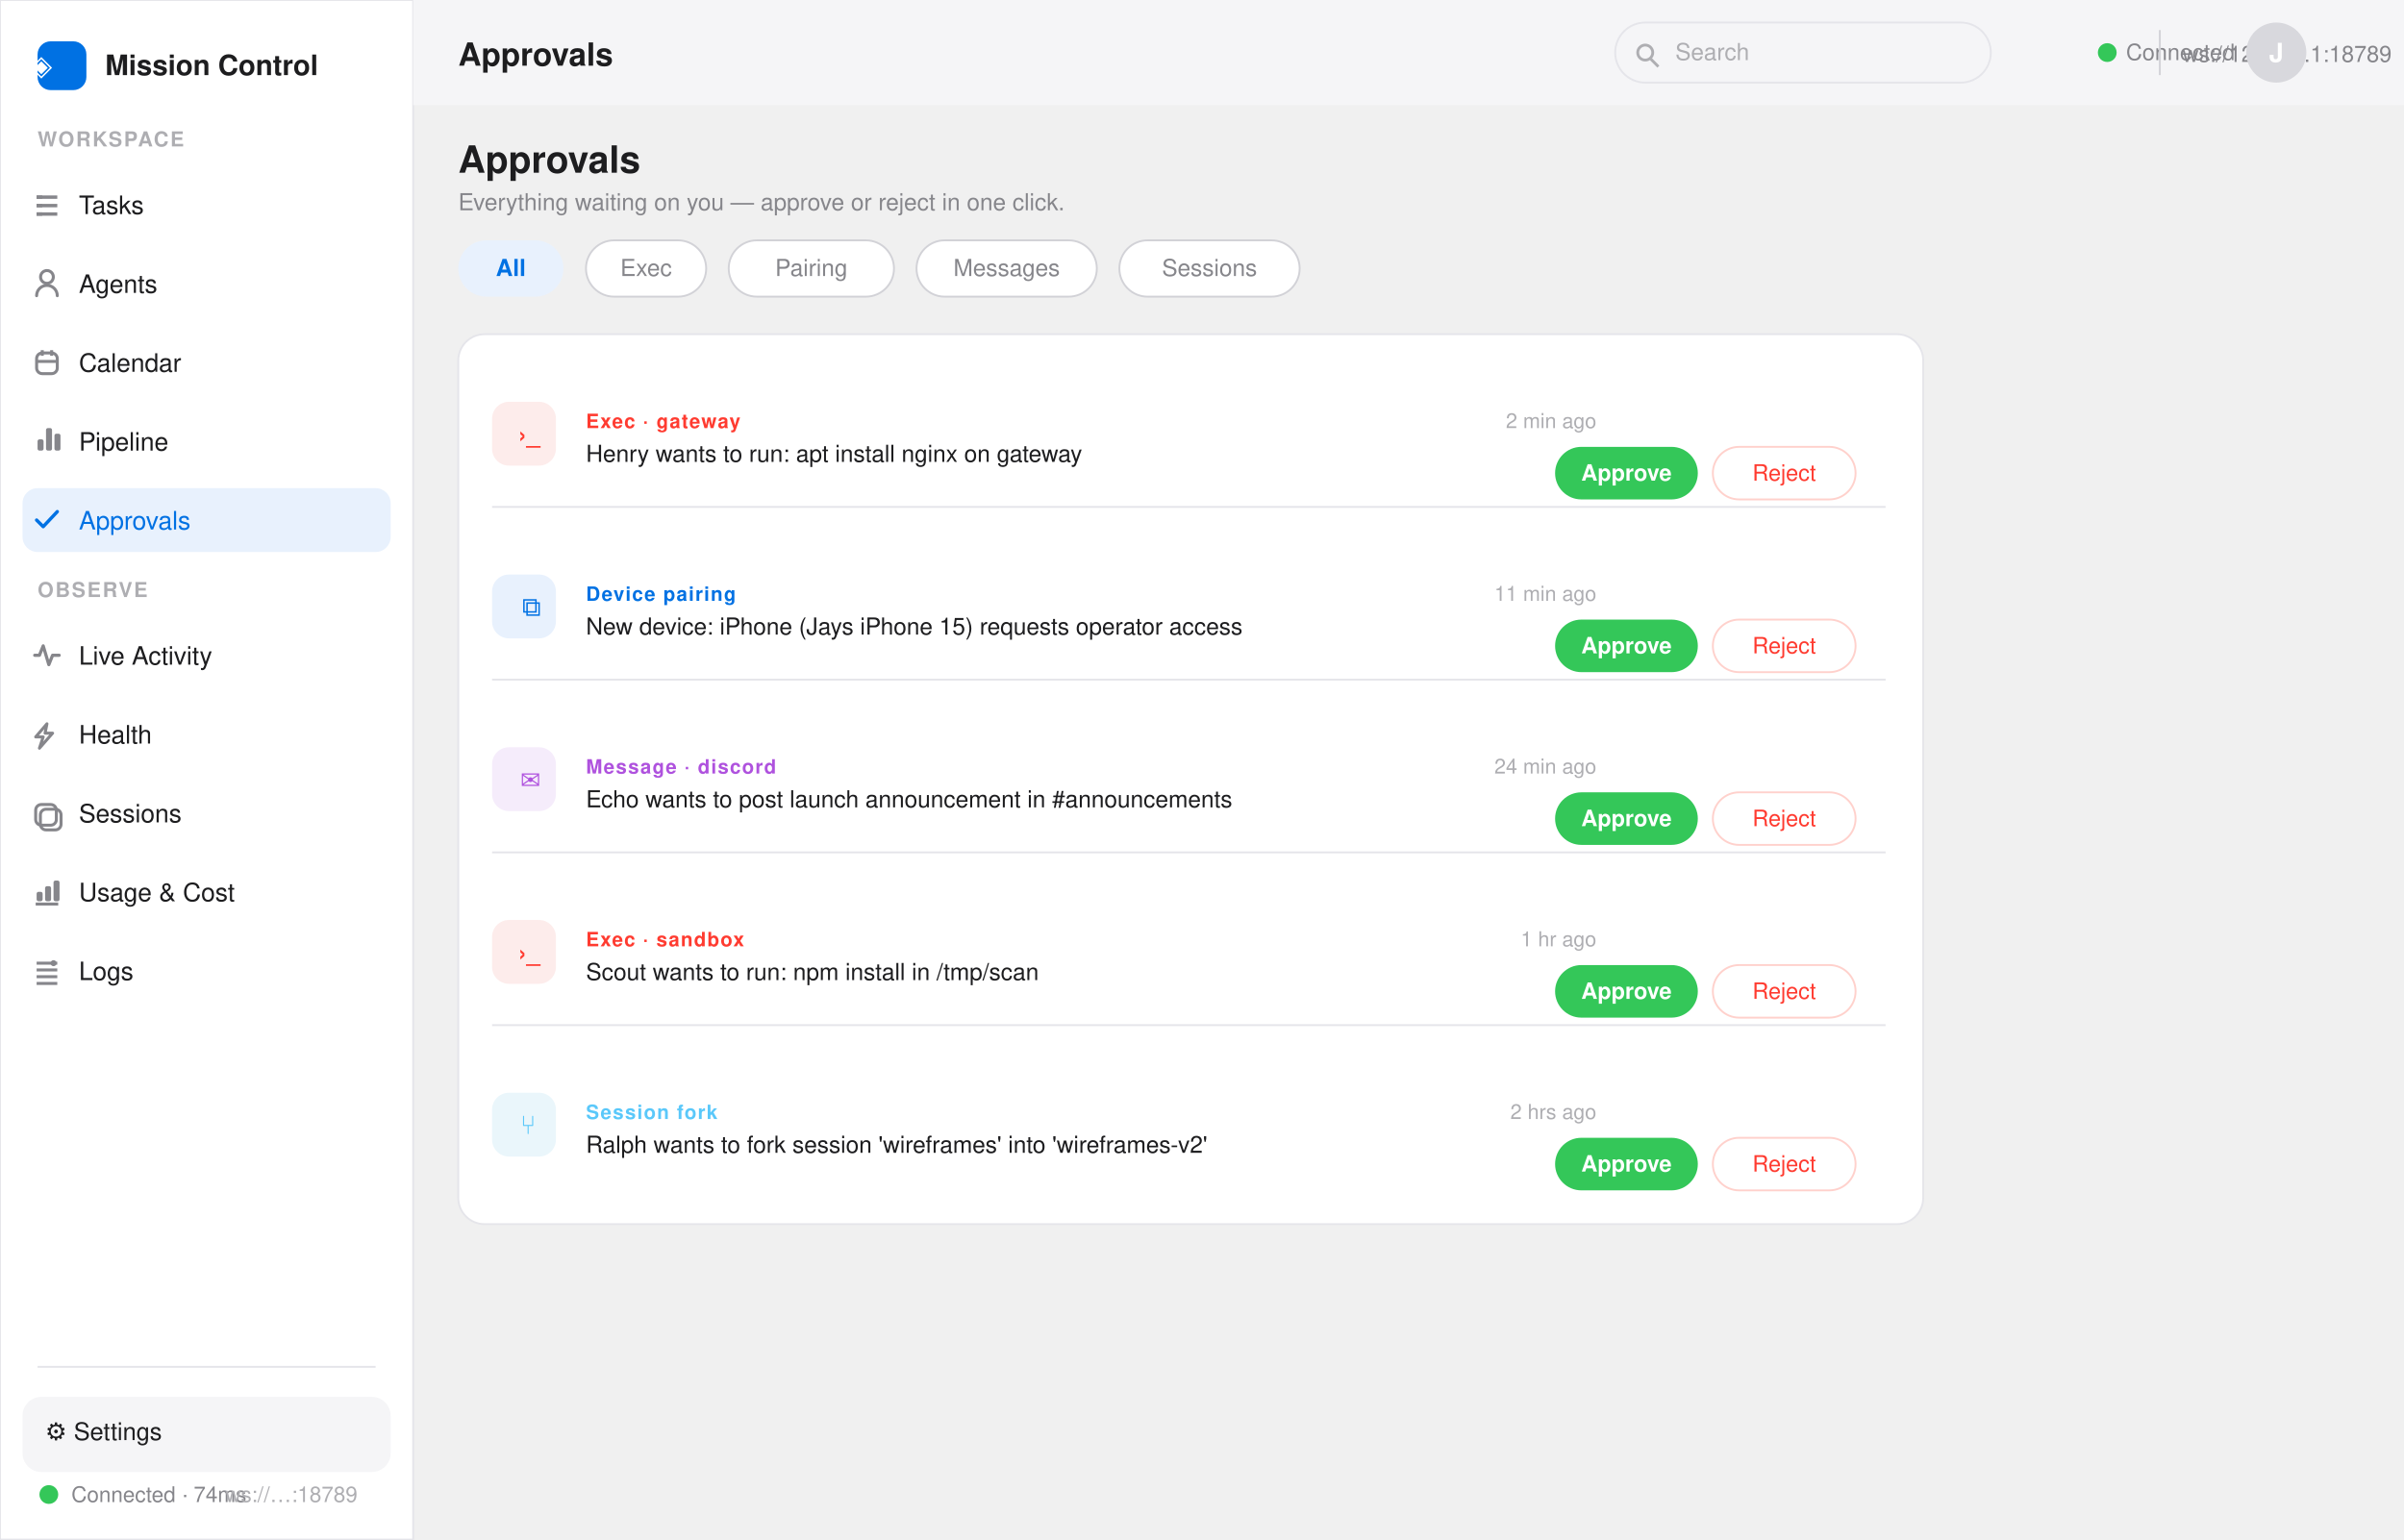
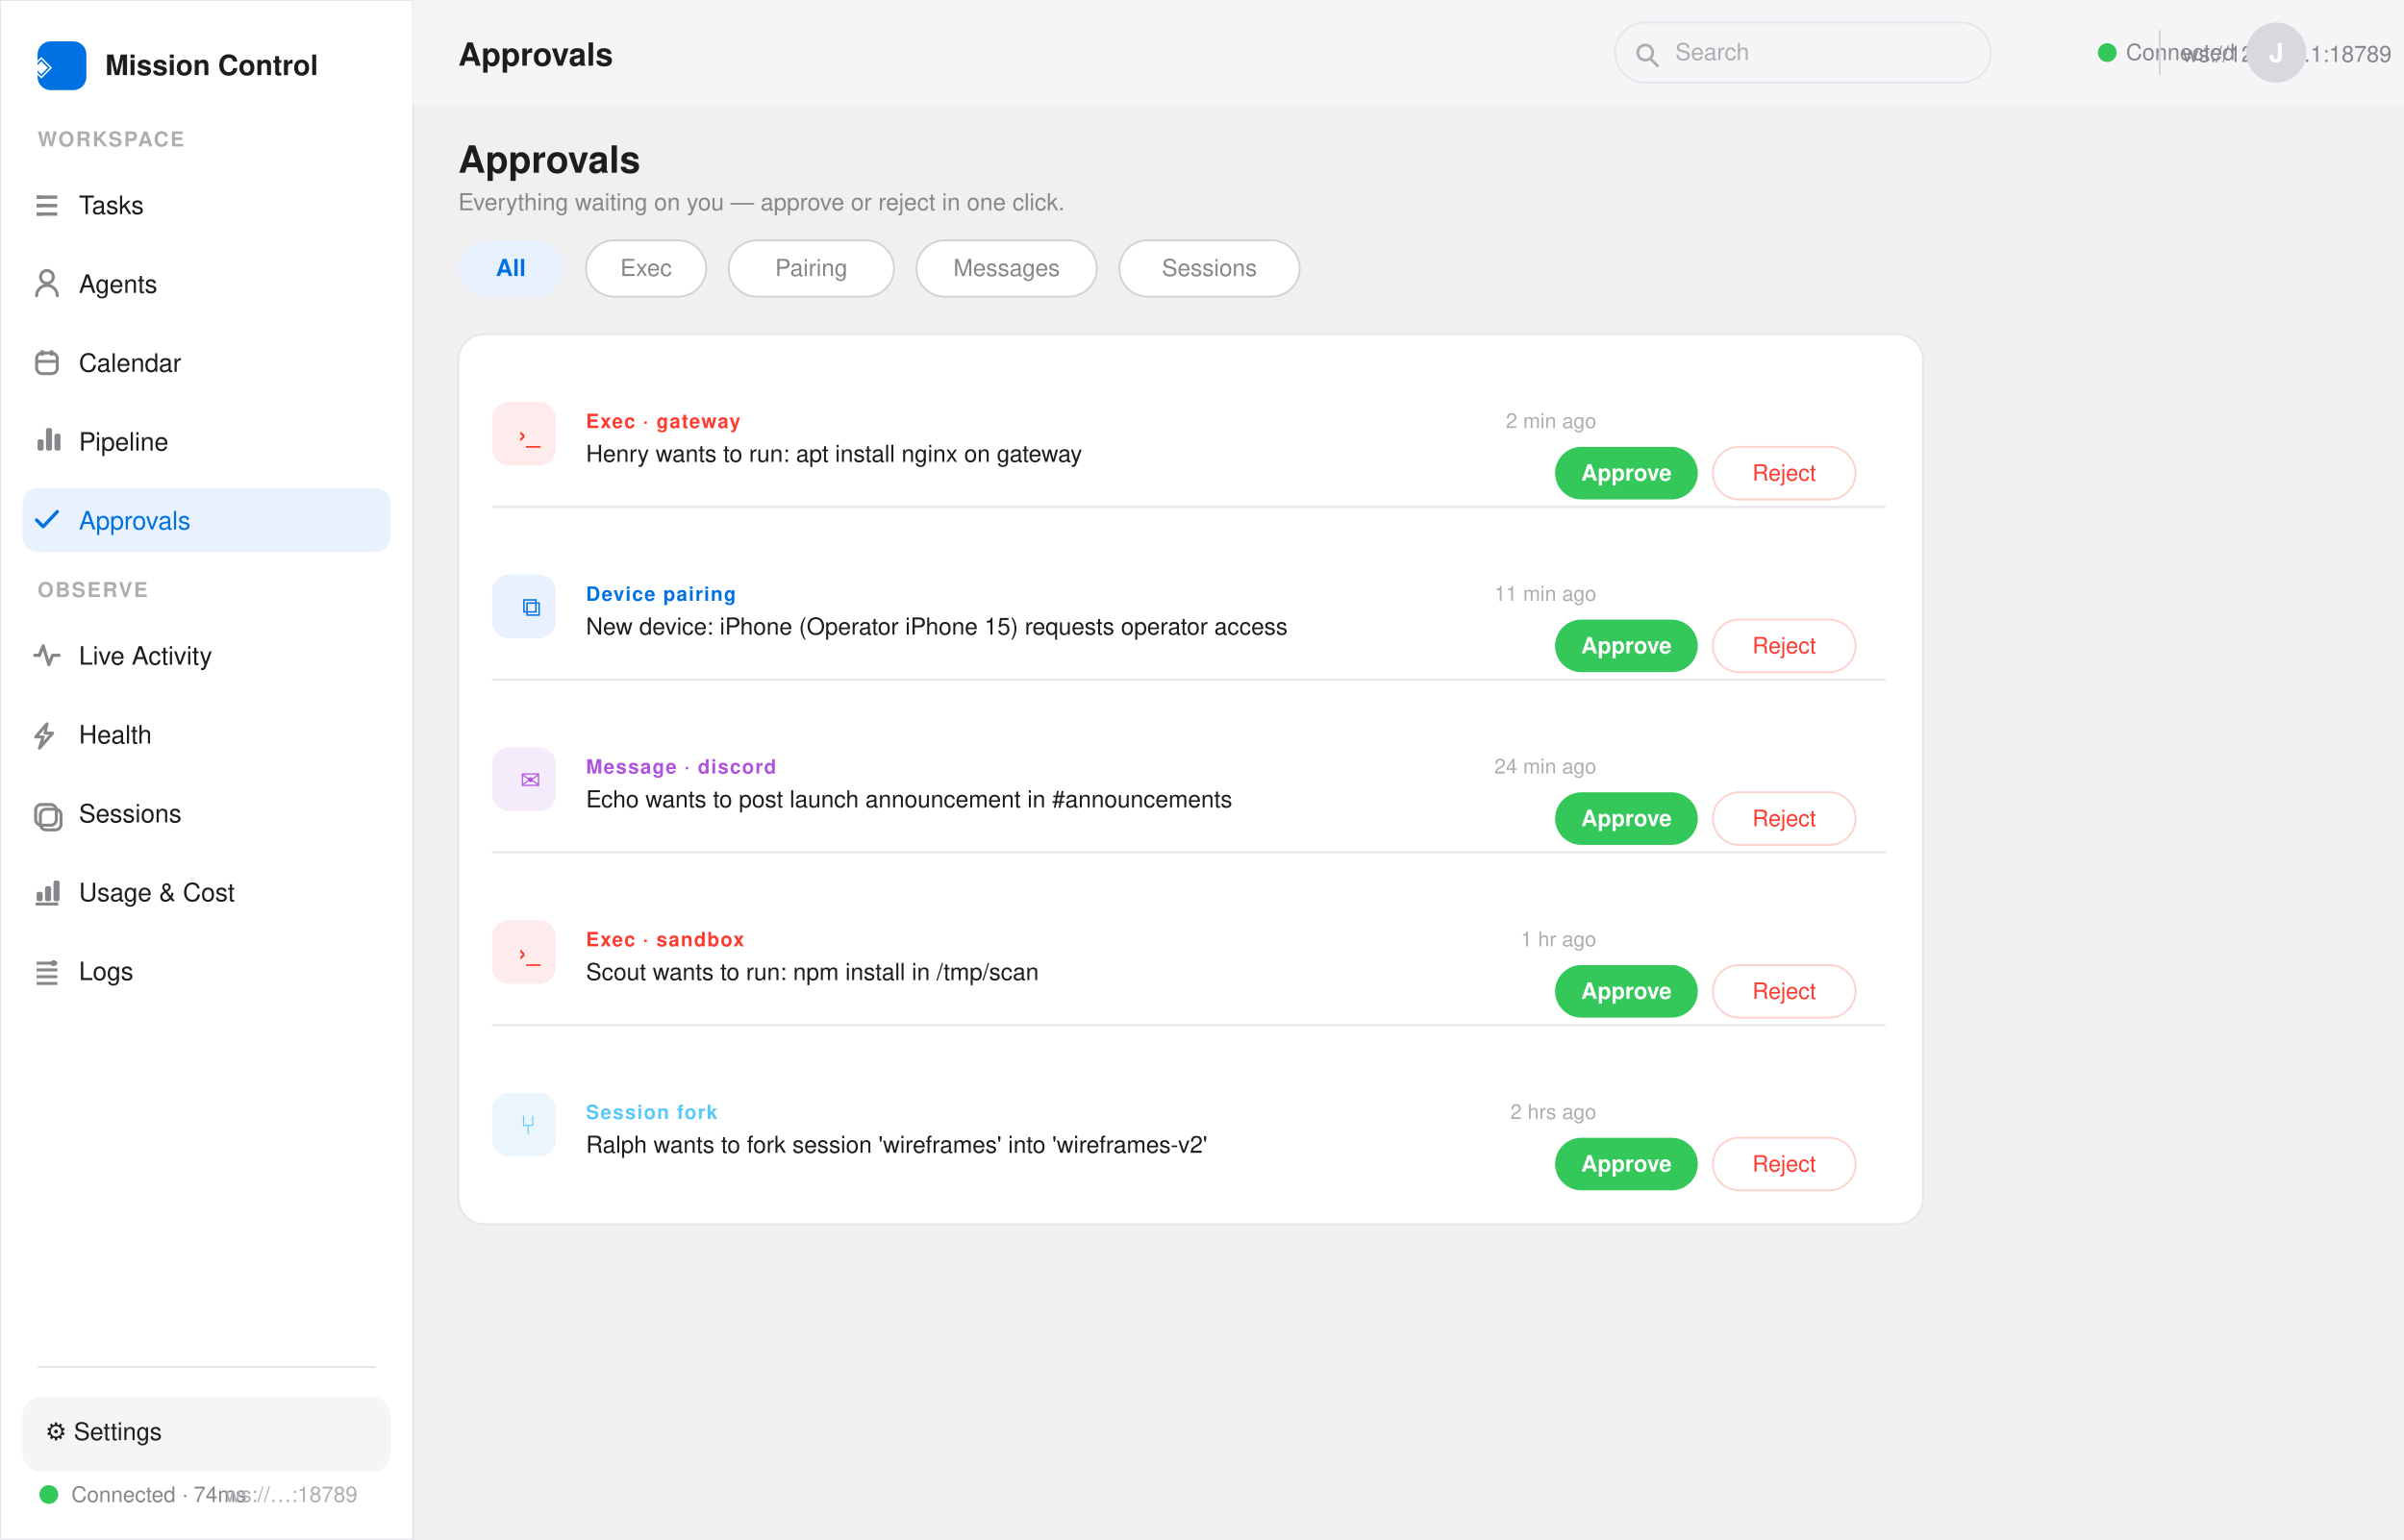
<svg xmlns="http://www.w3.org/2000/svg" width="1280" height="820" font-family="Helvetica Neue, Helvetica, Arial, sans-serif">
  <rect x="0" y="0" width="220" height="820" rx="0" fill="#ffffff" stroke="#e5e5ea" stroke-width="1" opacity="1" />
  <rect x="20" y="22" width="26" height="26" rx="7" fill="#0071e3" opacity="1" />
  <text x="22" y="40" font-family="Helvetica Neue, Helvetica, Arial, sans-serif" font-size="15" font-weight="600" fill="#ffffff" text-anchor="middle" opacity="1">◈</text>
  <text x="56" y="40" font-family="Helvetica Neue, Helvetica, Arial, sans-serif" font-size="15" font-weight="600" fill="#1d1d1f" text-anchor="start" opacity="1">Mission Control</text>
  <text x="20" y="78" font-family="Helvetica Neue, Helvetica, Arial, sans-serif" font-size="11" font-weight="600" fill="#aeaeb2" text-anchor="start" opacity="1" letter-spacing="0.08em">WORKSPACE</text>
  <text x="42" y="114" font-family="Helvetica Neue, Helvetica, Arial, sans-serif" font-size="13.5" font-weight="400" fill="#1d1d1f" text-anchor="start" opacity="1">Tasks</text>
  <line x1="19.5" y1="105.0" x2="30.5" y2="105.0" stroke="#86868b" stroke-width="1.8" opacity="1" />
  <line x1="19.5" y1="109.5" x2="30.5" y2="109.5" stroke="#86868b" stroke-width="1.8" opacity="1" />
  <line x1="19.5" y1="114.0" x2="30.5" y2="114.0" stroke="#86868b" stroke-width="1.8" opacity="1" />
  <line x1="19.5" y1="105" x2="22.5" y2="105" stroke="#86868b" stroke-width="1.8" opacity="1" />
  <line x1="19.5" y1="109.5" x2="22.5" y2="109.5" stroke="#86868b" stroke-width="1.8" opacity="1" />
  <line x1="19.5" y1="114" x2="22.5" y2="114" stroke="#86868b" stroke-width="1.8" opacity="1" />
  <text x="42" y="156" font-family="Helvetica Neue, Helvetica, Arial, sans-serif" font-size="13.5" font-weight="400" fill="#1d1d1f" text-anchor="start" opacity="1">Agents</text>
  <circle cx="25.0" cy="147.5" r="3.4" fill="none" stroke="#86868b" stroke-width="1.6" opacity="1" />
  <path d="M19.5,157.5 a5.5,5.5 0 0 1 11,0" stroke="#86868b" stroke-width="1.6" fill="none" stroke-linecap="round" stroke-linejoin="round" />
  <text x="42" y="198" font-family="Helvetica Neue, Helvetica, Arial, sans-serif" font-size="13.5" font-weight="400" fill="#1d1d1f" text-anchor="start" opacity="1">Calendar</text>
  <rect x="19.5" y="188" width="11" height="11" rx="3" fill="none" stroke="#86868b" stroke-width="1.6" opacity="1" />
  <line x1="19.5" y1="192.5" x2="30.5" y2="192.5" stroke="#86868b" stroke-width="1.6" opacity="1" />
  <line x1="22.5" y1="186.5" x2="22.5" y2="189.5" stroke="#86868b" stroke-width="1.6" opacity="1" />
  <line x1="27.5" y1="186.5" x2="27.5" y2="189.5" stroke="#86868b" stroke-width="1.6" opacity="1" />
  <text x="42" y="240" font-family="Helvetica Neue, Helvetica, Arial, sans-serif" font-size="13.5" font-weight="400" fill="#1d1d1f" text-anchor="start" opacity="1">Pipeline</text>
  <rect x="20.0" y="234" width="3.2" height="6" rx="1" fill="#86868b" opacity="1" />
  <rect x="24.5" y="228" width="3.2" height="12" rx="1" fill="#86868b" opacity="1" />
  <rect x="29.0" y="231" width="3.2" height="9" rx="1" fill="#86868b" opacity="1" />
  <rect x="12" y="260" width="196" height="34" rx="8" fill="#e8f1fd" opacity="1" />
  <text x="42" y="282" font-family="Helvetica Neue, Helvetica, Arial, sans-serif" font-size="13.5" font-weight="500" fill="#0071e3" text-anchor="start" opacity="1">Approvals</text>
  <path d="M19.5,277.0 l3.5,3.5 l7.5,-8" stroke="#0071e3" stroke-width="1.8" fill="none" stroke-linecap="round" stroke-linejoin="round" />
  <text x="20" y="318" font-family="Helvetica Neue, Helvetica, Arial, sans-serif" font-size="11" font-weight="600" fill="#aeaeb2" text-anchor="start" opacity="1" letter-spacing="0.08em">OBSERVE</text>
  <text x="42" y="354" font-family="Helvetica Neue, Helvetica, Arial, sans-serif" font-size="13.5" font-weight="400" fill="#1d1d1f" text-anchor="start" opacity="1">Live Activity</text>
  <path d="M18.5,349.0 L21,349.0 L23,344.0 L26,354.0 L28,349.0 L31.5,349.0" stroke="#86868b" stroke-width="1.7" fill="none" stroke-linecap="round" stroke-linejoin="round" />
  <text x="42" y="396" font-family="Helvetica Neue, Helvetica, Arial, sans-serif" font-size="13.5" font-weight="400" fill="#1d1d1f" text-anchor="start" opacity="1">Health</text>
  <path d="M25.0,385.5 l-6,7 l4,0 l-2,6 l7,-8 l-4,0 z" stroke="#86868b" stroke-width="1.6" fill="none" stroke-linecap="round" stroke-linejoin="round" />
  <text x="42" y="438" font-family="Helvetica Neue, Helvetica, Arial, sans-serif" font-size="13.5" font-weight="400" fill="#1d1d1f" text-anchor="start" opacity="1">Sessions</text>
  <rect x="19" y="428.5" width="11" height="11" rx="3" fill="none" stroke="#86868b" stroke-width="1.6" opacity="1" />
  <rect x="21.5" y="431" width="11" height="11" rx="3" fill="none" stroke="#86868b" stroke-width="1.6" opacity="1" />
  <text x="42" y="480" font-family="Helvetica Neue, Helvetica, Arial, sans-serif" font-size="13.5" font-weight="400" fill="#1d1d1f" text-anchor="start" opacity="1">Usage &amp; Cost</text>
  <rect x="19.5" y="475" width="3.2" height="5" rx="1" fill="#86868b" opacity="1" />
  <rect x="24.0" y="472" width="3.2" height="8" rx="1" fill="#86868b" opacity="1" />
  <rect x="28.5" y="469" width="3.2" height="11" rx="1" fill="#86868b" opacity="1" />
  <line x1="19" y1="481.5" x2="31" y2="481.5" stroke="#86868b" stroke-width="1.6" opacity="1" />
  <text x="42" y="522" font-family="Helvetica Neue, Helvetica, Arial, sans-serif" font-size="13.5" font-weight="400" fill="#1d1d1f" text-anchor="start" opacity="1">Logs</text>
  <line x1="19.5" y1="513.0" x2="30.5" y2="513.0" stroke="#86868b" stroke-width="1.6" opacity="1" />
  <line x1="19.5" y1="516.6" x2="30.5" y2="516.6" stroke="#86868b" stroke-width="1.6" opacity="1" />
  <line x1="19.5" y1="520.2" x2="30.5" y2="520.2" stroke="#86868b" stroke-width="1.6" opacity="1" />
  <line x1="19.5" y1="523.8" x2="30.5" y2="523.8" stroke="#86868b" stroke-width="1.6" opacity="1" />
  <circle cx="28.5" cy="513" r="1.6" fill="#86868b" opacity="1" />
  <line x1="20" y1="728" x2="200" y2="728" stroke="#e5e5ea" stroke-width="1" opacity="1" />
  <rect x="12" y="744" width="196" height="40" rx="10" fill="#f5f5f7" opacity="1" />
  <text x="24" y="767" font-family="Helvetica Neue, Helvetica, Arial, sans-serif" font-size="13" font-weight="500" fill="#1d1d1f" text-anchor="start" opacity="1">⚙  Settings</text>
  <circle cx="26" cy="796" r="5" fill="#34c759" opacity="1" />
  <text x="38" y="800" font-family="Helvetica Neue, Helvetica, Arial, sans-serif" font-size="11.5" font-weight="400" fill="#86868b" text-anchor="start" opacity="1">Connected · 74ms</text>
  <text x="120" y="800" font-family="Helvetica Neue, Helvetica, Arial, sans-serif" font-size="11.5" font-weight="400" fill="#aeaeb2" text-anchor="start" opacity="1">ws://…:18789</text>
  <rect x="220" y="0" width="1060" height="56" rx="0" fill="#f5f5f7" opacity="1" />
  <text x="244" y="35" font-family="Helvetica Neue, Helvetica, Arial, sans-serif" font-size="17" font-weight="600" fill="#1d1d1f" text-anchor="start" opacity="1">Approvals</text>
  <rect x="860" y="12" width="200" height="32" rx="16.0" fill="#f5f5f7" stroke="#e5e5ea" stroke-width="1" opacity="1" />
  <circle cx="876" cy="28.0" r="4" fill="none" stroke="#aeaeb2" stroke-width="1.5" opacity="1" />
  <line x1="879" y1="31.5" x2="883" y2="35.5" stroke="#aeaeb2" stroke-width="1.5" opacity="1" />
  <text x="892" y="32.0" font-family="Helvetica Neue, Helvetica, Arial, sans-serif" font-size="12.5" font-weight="400" fill="#aeaeb2" text-anchor="start" opacity="1">Search</text>
  <circle cx="1122" cy="28" r="5" fill="#34c759" opacity="1" />
  <text x="1132" y="32" font-family="Helvetica Neue, Helvetica, Arial, sans-serif" font-size="12" font-weight="500" fill="#86868b" text-anchor="start" opacity="1">Connected</text>
  <line x1="1150" y1="16" x2="1150" y2="40" stroke="#d2d2d7" stroke-width="1" opacity="1" />
  <text x="1162" y="33" font-family="Helvetica Neue, Helvetica, Arial, sans-serif" font-size="12" font-weight="400" fill="#86868b" text-anchor="start" opacity="1">ws://127.0.0.1:18789</text>
  <rect x="1196" y="12" width="32" height="32" rx="16" fill="#d8d8dd" opacity="1" />
  <text x="1212" y="33" font-family="Helvetica Neue, Helvetica, Arial, sans-serif" font-size="14" font-weight="600" fill="#ffffff" text-anchor="middle" opacity="1">J</text>
  <text x="244" y="92" font-family="Helvetica Neue, Helvetica, Arial, sans-serif" font-size="20" font-weight="600" fill="#1d1d1f" text-anchor="start" opacity="1">Approvals</text>
  <text x="244" y="112" font-family="Helvetica Neue, Helvetica, Arial, sans-serif" font-size="12.5" font-weight="400" fill="#86868b" text-anchor="start" opacity="1">Everything waiting on you — approve or reject in one click.</text>
  <rect x="244" y="128" width="56" height="30" rx="15.0" fill="#e8f1fd" stroke="none" stroke-width="1" opacity="1" />
  <text x="272.0" y="147.0" font-family="Helvetica Neue, Helvetica, Arial, sans-serif" font-size="12.5" font-weight="600" fill="#0071e3" text-anchor="middle" opacity="1">All</text>
  <rect x="312" y="128" width="64" height="30" rx="15.0" fill="#ffffff" stroke="#d2d2d7" stroke-width="1" opacity="1" />
  <text x="344.0" y="147.0" font-family="Helvetica Neue, Helvetica, Arial, sans-serif" font-size="12.5" font-weight="500" fill="#86868b" text-anchor="middle" opacity="1">Exec</text>
  <rect x="388" y="128" width="88" height="30" rx="15.0" fill="#ffffff" stroke="#d2d2d7" stroke-width="1" opacity="1" />
  <text x="432.0" y="147.0" font-family="Helvetica Neue, Helvetica, Arial, sans-serif" font-size="12.5" font-weight="500" fill="#86868b" text-anchor="middle" opacity="1">Pairing</text>
  <rect x="488" y="128" width="96" height="30" rx="15.0" fill="#ffffff" stroke="#d2d2d7" stroke-width="1" opacity="1" />
  <text x="536.0" y="147.0" font-family="Helvetica Neue, Helvetica, Arial, sans-serif" font-size="12.5" font-weight="500" fill="#86868b" text-anchor="middle" opacity="1">Messages</text>
  <rect x="596" y="128" width="96" height="30" rx="15.0" fill="#ffffff" stroke="#d2d2d7" stroke-width="1" opacity="1" />
  <text x="644.0" y="147.0" font-family="Helvetica Neue, Helvetica, Arial, sans-serif" font-size="12.5" font-weight="500" fill="#86868b" text-anchor="middle" opacity="1">Sessions</text>
  <filter id="sd" x="-10%" y="-10%" width="130%" height="130%">
    <feDropShadow dx="0" dy="1" stdDeviation="2" flood-color="#000" flood-opacity="0.05" />
  </filter>
  <rect x="244" y="178" width="780" height="474" rx="14" fill="#ffffff" stroke="#e5e5ea" stroke-width="1" opacity="1" />
  <rect x="244" y="178" width="780" height="474" rx="14" fill="none" filter="url(#sd)" />
  <rect x="262" y="214" width="34" height="34" rx="9" fill="#fdeceb" opacity="1" />
  <text x="276" y="236" font-family="Helvetica Neue, Helvetica, Arial, sans-serif" font-size="13" font-weight="600" fill="#ff3b30" text-anchor="start" opacity="1">›_</text>
  <text x="312" y="228" font-family="Helvetica Neue, Helvetica, Arial, sans-serif" font-size="10.5" font-weight="600" fill="#ff3b30" text-anchor="start" opacity="1" letter-spacing="0.06em">Exec · gateway</text>
  <text x="312" y="246" font-family="Helvetica Neue, Helvetica, Arial, sans-serif" font-size="12.5" font-weight="500" fill="#1d1d1f" text-anchor="start" opacity="1">Henry wants to run: apt install nginx on gateway</text>
  <text x="850" y="228" font-family="Helvetica Neue, Helvetica, Arial, sans-serif" font-size="11" font-weight="400" fill="#aeaeb2" text-anchor="end" opacity="1">2 min ago</text>
  <rect x="828" y="238" width="76" height="28" rx="14.0" fill="#34c759" stroke="none" stroke-width="1" opacity="1" />
  <text x="866.0" y="256.0" font-family="Helvetica Neue, Helvetica, Arial, sans-serif" font-size="12" font-weight="600" fill="#ffffff" text-anchor="middle" opacity="1">Approve</text>
  <rect x="912" y="238" width="76" height="28" rx="14.0" fill="#ffffff" stroke="#ffd1cc" stroke-width="1" opacity="1" />
  <text x="950.0" y="256.0" font-family="Helvetica Neue, Helvetica, Arial, sans-serif" font-size="12" font-weight="500" fill="#ff3b30" text-anchor="middle" opacity="1">Reject</text>
  <line x1="262" y1="270" x2="1004" y2="270" stroke="#e5e5ea" stroke-width="1" opacity="1" />
  <rect x="262" y="306" width="34" height="34" rx="9" fill="#e8f1fd" opacity="1" />
  <text x="278" y="328" font-family="Helvetica Neue, Helvetica, Arial, sans-serif" font-size="14" font-weight="600" fill="#0071e3" text-anchor="start" opacity="1">⧉</text>
  <text x="312" y="320" font-family="Helvetica Neue, Helvetica, Arial, sans-serif" font-size="10.5" font-weight="600" fill="#0071e3" text-anchor="start" opacity="1" letter-spacing="0.06em">Device pairing</text>
-   <text x="312" y="338" font-family="Helvetica Neue, Helvetica, Arial, sans-serif" font-size="12.5" font-weight="500" fill="#1d1d1f" text-anchor="start" opacity="1">New device: iPhone (Jays iPhone 15) requests operator access</text>
+   <text x="312" y="338" font-family="Helvetica Neue, Helvetica, Arial, sans-serif" font-size="12.5" font-weight="500" fill="#1d1d1f" text-anchor="start" opacity="1">New device: iPhone (Operator iPhone 15) requests operator access</text>
  <text x="850" y="320" font-family="Helvetica Neue, Helvetica, Arial, sans-serif" font-size="11" font-weight="400" fill="#aeaeb2" text-anchor="end" opacity="1">11 min ago</text>
  <rect x="828" y="330" width="76" height="28" rx="14.0" fill="#34c759" stroke="none" stroke-width="1" opacity="1" />
  <text x="866.0" y="348.0" font-family="Helvetica Neue, Helvetica, Arial, sans-serif" font-size="12" font-weight="600" fill="#ffffff" text-anchor="middle" opacity="1">Approve</text>
  <rect x="912" y="330" width="76" height="28" rx="14.0" fill="#ffffff" stroke="#ffd1cc" stroke-width="1" opacity="1" />
  <text x="950.0" y="348.0" font-family="Helvetica Neue, Helvetica, Arial, sans-serif" font-size="12" font-weight="500" fill="#ff3b30" text-anchor="middle" opacity="1">Reject</text>
  <line x1="262" y1="362" x2="1004" y2="362" stroke="#e5e5ea" stroke-width="1" opacity="1" />
  <rect x="262" y="398" width="34" height="34" rx="9" fill="#f5ecfb" opacity="1" />
  <text x="277" y="420" font-family="Helvetica Neue, Helvetica, Arial, sans-serif" font-size="13" font-weight="600" fill="#af52de" text-anchor="start" opacity="1">✉</text>
  <text x="312" y="412" font-family="Helvetica Neue, Helvetica, Arial, sans-serif" font-size="10.5" font-weight="600" fill="#af52de" text-anchor="start" opacity="1" letter-spacing="0.06em">Message · discord</text>
  <text x="312" y="430" font-family="Helvetica Neue, Helvetica, Arial, sans-serif" font-size="12.5" font-weight="500" fill="#1d1d1f" text-anchor="start" opacity="1">Echo wants to post launch announcement in #announcements</text>
  <text x="850" y="412" font-family="Helvetica Neue, Helvetica, Arial, sans-serif" font-size="11" font-weight="400" fill="#aeaeb2" text-anchor="end" opacity="1">24 min ago</text>
  <rect x="828" y="422" width="76" height="28" rx="14.0" fill="#34c759" stroke="none" stroke-width="1" opacity="1" />
  <text x="866.0" y="440.0" font-family="Helvetica Neue, Helvetica, Arial, sans-serif" font-size="12" font-weight="600" fill="#ffffff" text-anchor="middle" opacity="1">Approve</text>
  <rect x="912" y="422" width="76" height="28" rx="14.0" fill="#ffffff" stroke="#ffd1cc" stroke-width="1" opacity="1" />
  <text x="950.0" y="440.0" font-family="Helvetica Neue, Helvetica, Arial, sans-serif" font-size="12" font-weight="500" fill="#ff3b30" text-anchor="middle" opacity="1">Reject</text>
  <line x1="262" y1="454" x2="1004" y2="454" stroke="#e5e5ea" stroke-width="1" opacity="1" />
  <rect x="262" y="490" width="34" height="34" rx="9" fill="#fdeceb" opacity="1" />
  <text x="276" y="512" font-family="Helvetica Neue, Helvetica, Arial, sans-serif" font-size="13" font-weight="600" fill="#ff3b30" text-anchor="start" opacity="1">›_</text>
  <text x="312" y="504" font-family="Helvetica Neue, Helvetica, Arial, sans-serif" font-size="10.5" font-weight="600" fill="#ff3b30" text-anchor="start" opacity="1" letter-spacing="0.06em">Exec · sandbox</text>
  <text x="312" y="522" font-family="Helvetica Neue, Helvetica, Arial, sans-serif" font-size="12.5" font-weight="500" fill="#1d1d1f" text-anchor="start" opacity="1">Scout wants to run: npm install in /tmp/scan</text>
  <text x="850" y="504" font-family="Helvetica Neue, Helvetica, Arial, sans-serif" font-size="11" font-weight="400" fill="#aeaeb2" text-anchor="end" opacity="1">1 hr ago</text>
  <rect x="828" y="514" width="76" height="28" rx="14.0" fill="#34c759" stroke="none" stroke-width="1" opacity="1" />
  <text x="866.0" y="532.0" font-family="Helvetica Neue, Helvetica, Arial, sans-serif" font-size="12" font-weight="600" fill="#ffffff" text-anchor="middle" opacity="1">Approve</text>
  <rect x="912" y="514" width="76" height="28" rx="14.0" fill="#ffffff" stroke="#ffd1cc" stroke-width="1" opacity="1" />
  <text x="950.0" y="532.0" font-family="Helvetica Neue, Helvetica, Arial, sans-serif" font-size="12" font-weight="500" fill="#ff3b30" text-anchor="middle" opacity="1">Reject</text>
  <line x1="262" y1="546" x2="1004" y2="546" stroke="#e5e5ea" stroke-width="1" opacity="1" />
  <rect x="262" y="582" width="34" height="34" rx="9" fill="#eaf6fb" opacity="1" />
  <text x="277" y="604" font-family="Helvetica Neue, Helvetica, Arial, sans-serif" font-size="14" font-weight="600" fill="#5ac8fa" text-anchor="start" opacity="1">⑂</text>
  <text x="312" y="596" font-family="Helvetica Neue, Helvetica, Arial, sans-serif" font-size="10.5" font-weight="600" fill="#5ac8fa" text-anchor="start" opacity="1" letter-spacing="0.06em">Session fork</text>
  <text x="312" y="614" font-family="Helvetica Neue, Helvetica, Arial, sans-serif" font-size="12.5" font-weight="500" fill="#1d1d1f" text-anchor="start" opacity="1">Ralph wants to fork session 'wireframes' into 'wireframes-v2'</text>
  <text x="850" y="596" font-family="Helvetica Neue, Helvetica, Arial, sans-serif" font-size="11" font-weight="400" fill="#aeaeb2" text-anchor="end" opacity="1">2 hrs ago</text>
  <rect x="828" y="606" width="76" height="28" rx="14.0" fill="#34c759" stroke="none" stroke-width="1" opacity="1" />
  <text x="866.0" y="624.0" font-family="Helvetica Neue, Helvetica, Arial, sans-serif" font-size="12" font-weight="600" fill="#ffffff" text-anchor="middle" opacity="1">Approve</text>
  <rect x="912" y="606" width="76" height="28" rx="14.0" fill="#ffffff" stroke="#ffd1cc" stroke-width="1" opacity="1" />
  <text x="950.0" y="624.0" font-family="Helvetica Neue, Helvetica, Arial, sans-serif" font-size="12" font-weight="500" fill="#ff3b30" text-anchor="middle" opacity="1">Reject</text>
</svg>
